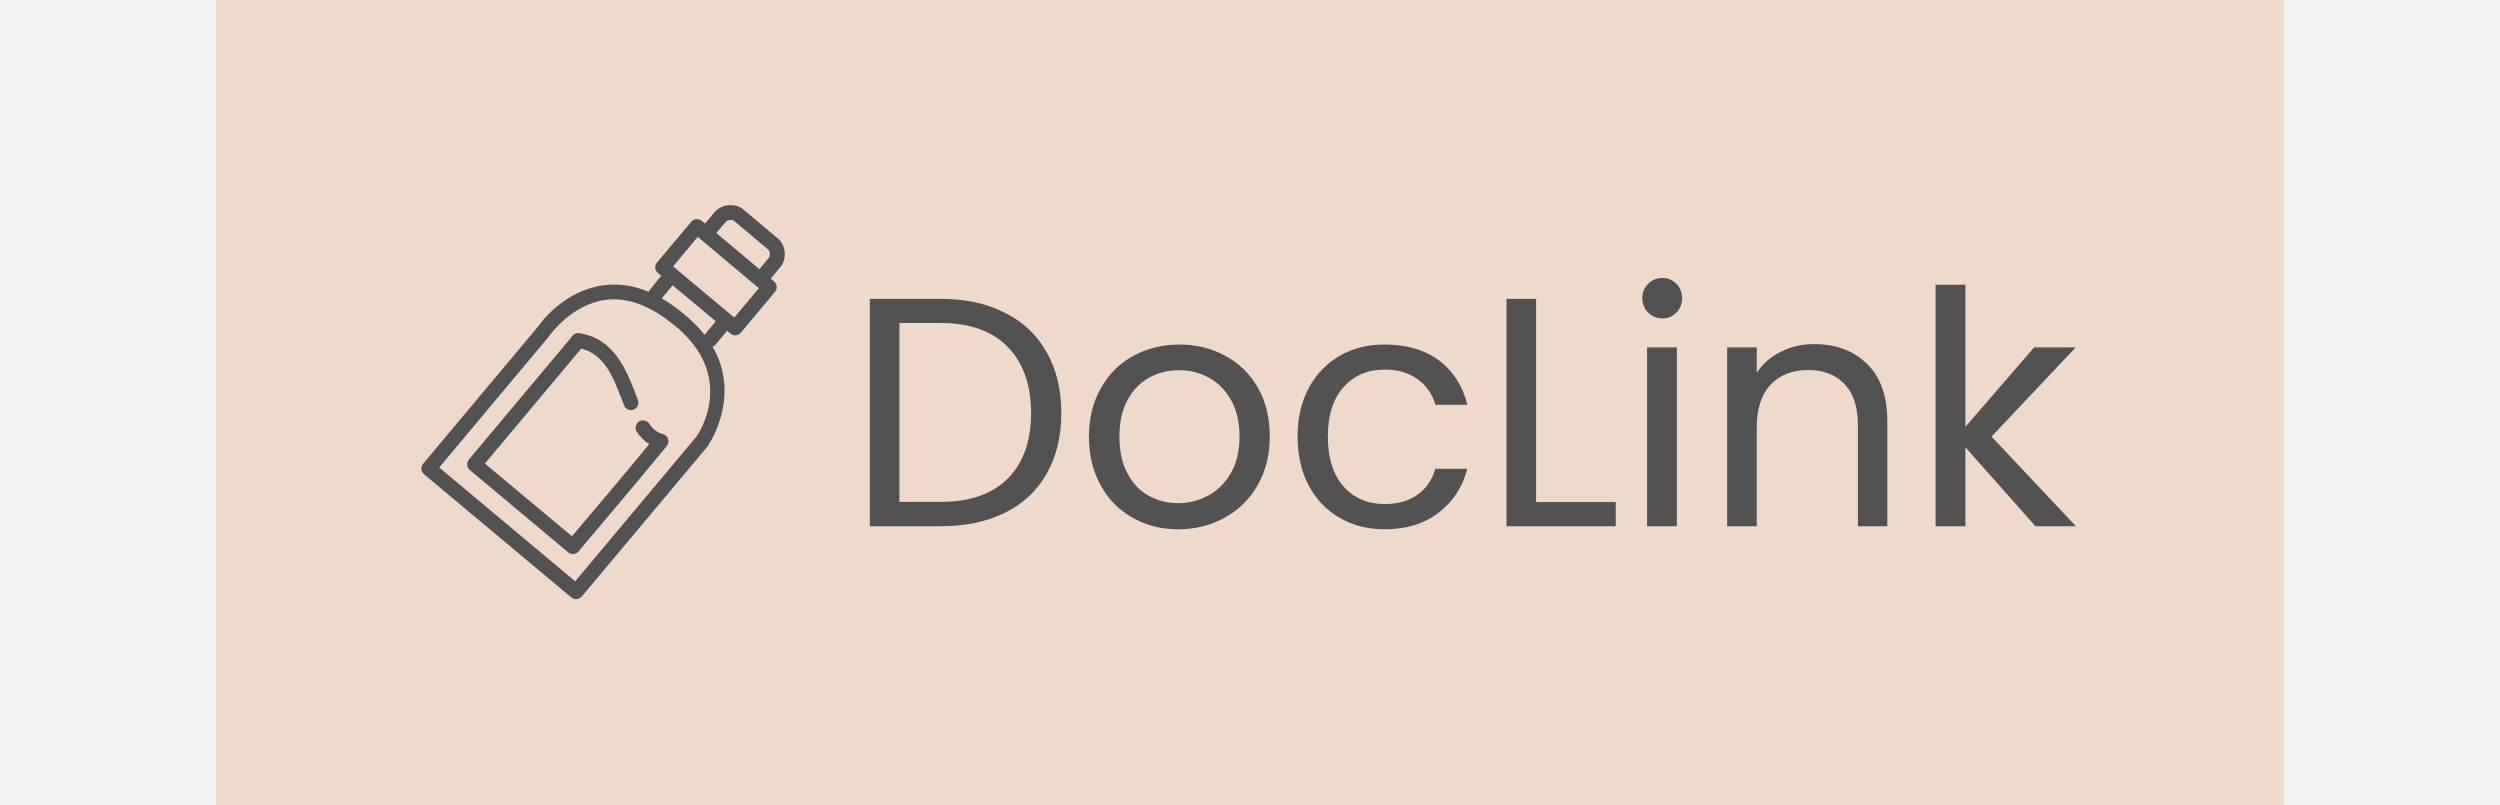
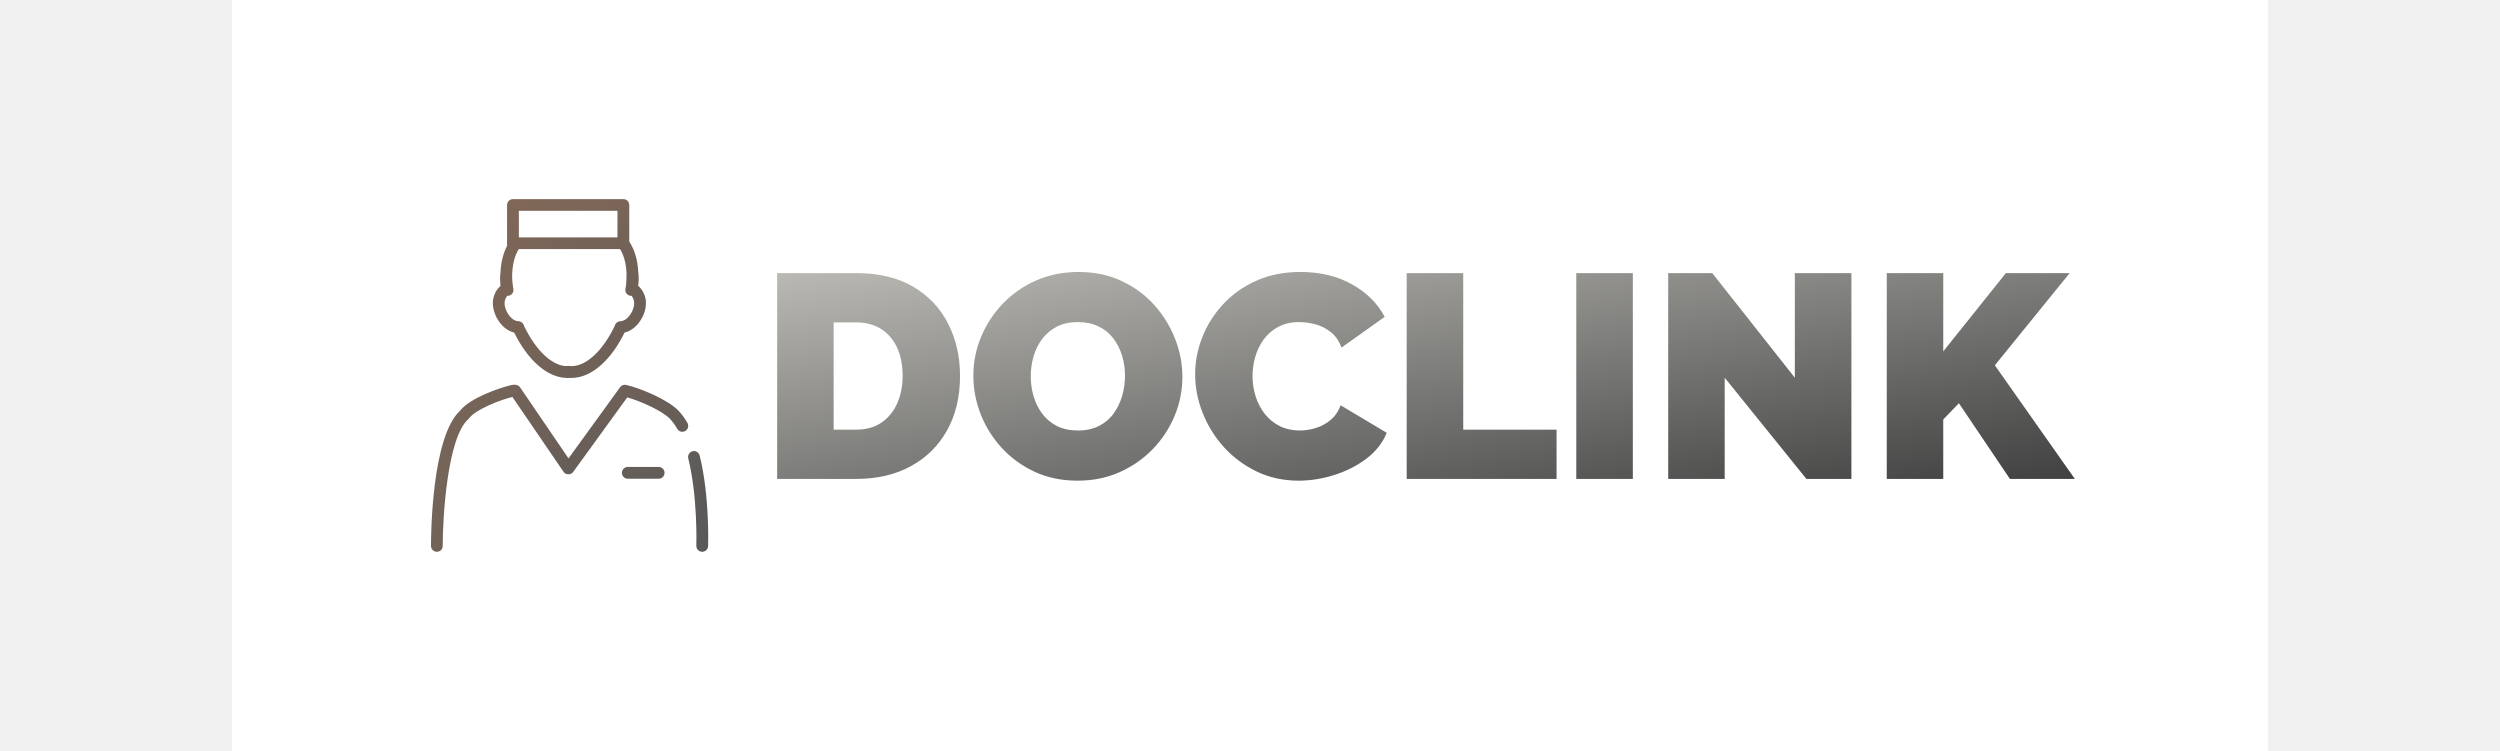
- <svg xmlns="http://www.w3.org/2000/svg" version="1.1" viewBox="0 0 8.559 2.754">
-   <g transform="matrix(0.7449583,0,0,0.7449583,2.891516,0.9516442)">
-     <rect width="9.502" height="9.502" x="-2.888" y="-4.18" fill="#eed9cb" />
-     <g transform="matrix(1,0,0,1,0,0)" clip-path="url(#SvgjsClipPath6019)">
-       <g clip-path="url(#SvgjsClipPath6014845d7904-acb1-44b9-a09e-fa44865dc077)">
-         <path d=" M -0.524 0.256 L -0.858 -0.023 C -0.865 -0.029 -0.869 -0.037 -0.87 -0.046 C -0.871 -0.055 -0.868 -0.064 -0.862 -0.071 L -0.705 -0.258 C -0.699 -0.265 -0.691 -0.27 -0.682 -0.27 C -0.673 -0.271 -0.664 -0.268 -0.657 -0.263 L -0.324 0.016 C -0.317 0.022 -0.313 0.03 -0.312 0.039 C -0.311 0.048 -0.314 0.057 -0.32 0.064 L -0.477 0.252 C -0.489 0.266 -0.51 0.268 -0.524 0.256 Z M -0.788 -0.053 L -0.507 0.182 L -0.394 0.047 L -0.675 -0.189 Z" fill="#525252" transform="matrix(1,0,0,1,0,0)" fill-rule="nonzero" />
+ <svg xmlns="http://www.w3.org/2000/svg" version="1.1" viewBox="0 0 28.521 8.566">
+   <g transform="matrix(0.734869,0,0,0.734869,8.663999,3.102647)">
+     <rect width="31.612" height="31.612" x="-8.19" y="-14.2" fill="#ffffff" />
+     <g transform="matrix(1,0,0,1,0,0)" clip-path="url(#SvgjsClipPath7402)">
+       <g clip-path="url(#SvgjsClipPath739737dd62a4-4dc9-4512-922f-a987b2a4e785)">
+         <path d=" M -5.008 4.344 C -5.059 4.344 -5.099 4.303 -5.099 4.253 C -5.099 4.08 -5.087 2.559 -4.648 2.154 C -4.492 1.956 -4.04 1.799 -3.844 1.754 C -3.82 1.748 -3.795 1.752 -3.774 1.765 C -3.754 1.778 -3.739 1.799 -3.734 1.822 C -3.728 1.846 -3.733 1.871 -3.745 1.891 C -3.758 1.912 -3.779 1.926 -3.802 1.932 C -4.026 1.983 -4.405 2.134 -4.507 2.271 C -4.511 2.276 -4.515 2.281 -4.52 2.285 C -4.845 2.574 -4.917 3.804 -4.917 4.253 C -4.917 4.277 -4.926 4.301 -4.943 4.318 C -4.961 4.335 -4.984 4.344 -5.008 4.344 Z" fill="url(#gradient-2abb9126-97e3-4fb9-a8f2-afb666645f09_0)" transform="matrix(1,0,0,1,0,0)" fill-rule="nonzero" />
      </g>
-       <g clip-path="url(#SvgjsClipPath6014845d7904-acb1-44b9-a09e-fa44865dc077)">
-         <path d=" M -0.405 0.028 C -0.412 0.023 -0.416 0.014 -0.417 0.005 C -0.418 -0.004 -0.415 -0.013 -0.409 -0.019 L -0.348 -0.093 C -0.341 -0.101 -0.342 -0.122 -0.349 -0.129 L -0.51 -0.264 C -0.517 -0.269 -0.538 -0.267 -0.546 -0.258 L -0.59 -0.206 C -0.602 -0.191 -0.623 -0.19 -0.637 -0.202 C -0.644 -0.207 -0.649 -0.216 -0.649 -0.225 C -0.65 -0.234 -0.647 -0.243 -0.642 -0.249 L -0.598 -0.302 C -0.567 -0.339 -0.503 -0.346 -0.467 -0.316 L -0.306 -0.181 C -0.269 -0.15 -0.264 -0.086 -0.296 -0.049 L -0.357 0.024 C -0.369 0.039 -0.39 0.04 -0.405 0.028 Z" fill="#525252" transform="matrix(1,0,0,1,0,0)" fill-rule="nonzero" />
+       <g clip-path="url(#SvgjsClipPath739737dd62a4-4dc9-4512-922f-a987b2a4e785)">
+         <path d=" M -0.888 4.344 C -0.889 4.344 -0.89 4.344 -0.891 4.344 C -0.942 4.343 -0.981 4.3 -0.98 4.25 C -0.979 4.243 -0.956 3.499 -1.105 2.894 C -1.117 2.845 -1.087 2.795 -1.038 2.783 C -1.015 2.777 -0.99 2.781 -0.969 2.794 C -0.949 2.806 -0.934 2.827 -0.928 2.85 C -0.772 3.48 -0.796 4.225 -0.797 4.256 C -0.799 4.305 -0.839 4.344 -0.888 4.344 Z" fill="url(#gradient-2abb9126-97e3-4fb9-a8f2-afb666645f09_1)" transform="matrix(1,0,0,1,0,0)" fill-rule="nonzero" />
      </g>
-       <g clip-path="url(#SvgjsClipPath6014845d7904-acb1-44b9-a09e-fa44865dc077)">
-         <path d=" M -1.003 0.6 C -1.008 0.596 -1.011 0.591 -1.013 0.586 L -1.022 0.563 C -1.066 0.449 -1.107 0.34 -1.229 0.321 C -1.238 0.319 -1.246 0.314 -1.251 0.307 C -1.256 0.3 -1.259 0.291 -1.257 0.282 C -1.256 0.273 -1.251 0.265 -1.244 0.26 C -1.236 0.254 -1.227 0.252 -1.218 0.254 C -1.058 0.279 -1.003 0.423 -0.958 0.539 L -0.95 0.561 C -0.943 0.579 -0.952 0.598 -0.969 0.605 C -0.981 0.61 -0.994 0.608 -1.003 0.6 Z" fill="#525252" transform="matrix(1,0,0,1,0,0)" fill-rule="nonzero" />
+       <g clip-path="url(#SvgjsClipPath739737dd62a4-4dc9-4512-922f-a987b2a4e785)">
+         <path d=" M -2.966 3.141 L -2.967 3.141 C -2.997 3.142 -3.025 3.127 -3.041 3.103 L -3.867 1.894 C -3.881 1.874 -3.886 1.849 -3.882 1.825 C -3.877 1.801 -3.863 1.78 -3.843 1.767 C -3.823 1.753 -3.799 1.748 -3.775 1.753 C -3.751 1.757 -3.73 1.771 -3.716 1.791 L -2.964 2.894 L -2.163 1.789 C -2.141 1.759 -2.104 1.745 -2.068 1.754 C -1.84 1.806 -1.42 1.984 -1.258 2.153 C -1.203 2.211 -1.156 2.275 -1.118 2.344 C -1.106 2.365 -1.103 2.39 -1.109 2.413 C -1.115 2.437 -1.131 2.457 -1.152 2.469 C -1.173 2.481 -1.198 2.484 -1.221 2.478 C -1.244 2.471 -1.264 2.456 -1.276 2.435 C -1.308 2.379 -1.346 2.327 -1.389 2.28 C -1.508 2.156 -1.842 2.007 -2.052 1.947 L -2.892 3.105 C -2.909 3.128 -2.937 3.142 -2.966 3.141 Z" fill="url(#gradient-2abb9126-97e3-4fb9-a8f2-afb666645f09_2)" transform="matrix(1,0,0,1,0,0)" fill-rule="nonzero" />
      </g>
-       <g clip-path="url(#SvgjsClipPath6014845d7904-acb1-44b9-a09e-fa44865dc077)">
-         <path d=" M -1.27 1.261 L -1.722 0.883 C -1.729 0.877 -1.734 0.869 -1.734 0.86 C -1.735 0.851 -1.732 0.842 -1.727 0.835 L -1.251 0.267 C -1.239 0.253 -1.218 0.251 -1.204 0.263 C -1.197 0.269 -1.192 0.277 -1.192 0.286 C -1.191 0.295 -1.194 0.304 -1.199 0.311 L -1.653 0.853 L -1.253 1.187 C -1.188 1.111 -0.994 0.881 -0.898 0.764 C -0.92 0.749 -0.94 0.73 -0.955 0.707 C -0.965 0.692 -0.961 0.671 -0.945 0.66 C -0.93 0.65 -0.909 0.654 -0.898 0.669 C -0.884 0.693 -0.861 0.711 -0.834 0.718 C -0.823 0.721 -0.814 0.73 -0.811 0.741 C -0.808 0.752 -0.81 0.763 -0.817 0.772 C -0.914 0.892 -1.22 1.253 -1.223 1.257 C -1.235 1.271 -1.256 1.273 -1.27 1.261 Z" fill="#525252" transform="matrix(1,0,0,1,0,0)" fill-rule="nonzero" />
+       <g clip-path="url(#SvgjsClipPath739737dd62a4-4dc9-4512-922f-a987b2a4e785)">
+         <path d=" M -3.927 0.301 C -3.974 0.301 -4.014 0.265 -4.018 0.218 C -4.021 0.18 -4.023 0.141 -4.023 0.097 C -4.023 -0.136 -3.977 -0.32 -3.884 -0.465 C -3.87 -0.485 -3.85 -0.499 -3.826 -0.504 C -3.802 -0.51 -3.777 -0.505 -3.757 -0.492 C -3.737 -0.479 -3.723 -0.458 -3.718 -0.434 C -3.712 -0.41 -3.717 -0.386 -3.73 -0.365 C -3.804 -0.251 -3.84 -0.1 -3.84 0.097 C -3.84 0.136 -3.839 0.17 -3.836 0.201 C -3.834 0.226 -3.841 0.25 -3.857 0.268 C -3.872 0.287 -3.895 0.298 -3.919 0.301 C -3.922 0.301 -3.924 0.301 -3.927 0.301 Z" fill="url(#gradient-2abb9126-97e3-4fb9-a8f2-afb666645f09_3)" transform="matrix(1,0,0,1,0,0)" fill-rule="nonzero" />
      </g>
-       <g clip-path="url(#SvgjsClipPath6014845d7904-acb1-44b9-a09e-fa44865dc077)">
-         <path d=" M -1.256 1.468 L -1.933 0.902 C -1.94 0.896 -1.944 0.888 -1.945 0.879 C -1.946 0.87 -1.943 0.861 -1.937 0.854 L -1.411 0.226 C -1.398 0.207 -1.292 0.06 -1.111 0.034 C -0.986 0.016 -0.86 0.063 -0.733 0.17 L -0.731 0.172 C -0.402 0.447 -0.626 0.768 -0.628 0.771 C -0.628 0.772 -0.627 0.77 -0.627 0.771 L -1.208 1.464 C -1.22 1.478 -1.241 1.48 -1.256 1.468 Z M -1.863 0.871 L -1.238 1.394 L -0.68 0.728 C -0.666 0.708 -0.5 0.454 -0.774 0.224 L -0.777 0.222 C -0.888 0.129 -0.996 0.086 -1.101 0.101 C -1.259 0.124 -1.356 0.265 -1.357 0.266 C -1.357 0.267 -1.358 0.267 -1.358 0.268 Z" fill="#525252" transform="matrix(1,0,0,1,0,0)" fill-rule="nonzero" />
+       <g clip-path="url(#SvgjsClipPath739737dd62a4-4dc9-4512-922f-a987b2a4e785)">
+         <path d=" M -2.984 1.645 C -3.289 1.645 -3.602 1.372 -3.82 0.915 C -3.83 0.893 -3.831 0.868 -3.823 0.845 C -3.815 0.822 -3.798 0.803 -3.777 0.793 C -3.755 0.783 -3.729 0.781 -3.707 0.789 C -3.684 0.797 -3.665 0.814 -3.655 0.836 C -3.468 1.228 -3.207 1.47 -2.973 1.462 L -2.97 1.462 C -2.921 1.462 -2.881 1.501 -2.879 1.551 C -2.877 1.601 -2.917 1.643 -2.968 1.645 C -2.973 1.645 -2.978 1.645 -2.984 1.645 Z" fill="url(#gradient-2abb9126-97e3-4fb9-a8f2-afb666645f09_4)" transform="matrix(1,0,0,1,0,0)" fill-rule="nonzero" />
      </g>
-       <g clip-path="url(#SvgjsClipPath6014845d7904-acb1-44b9-a09e-fa44865dc077)">
-         <path d=" M -0.89 0.1 C -0.897 0.095 -0.901 0.086 -0.902 0.077 C -0.903 0.068 -0.9 0.059 -0.894 0.053 L -0.825 -0.031 C -0.819 -0.038 -0.811 -0.042 -0.802 -0.043 C -0.793 -0.044 -0.784 -0.041 -0.777 -0.035 C -0.77 -0.029 -0.766 -0.021 -0.765 -0.012 C -0.764 -0.003 -0.767 0.006 -0.773 0.013 L -0.842 0.096 C -0.848 0.103 -0.856 0.107 -0.865 0.108 C -0.874 0.109 -0.883 0.106 -0.89 0.1 Z" fill="#525252" transform="matrix(1,0,0,1,0,0)" fill-rule="nonzero" />
+       <g clip-path="url(#SvgjsClipPath739737dd62a4-4dc9-4512-922f-a987b2a4e785)">
+         <path d=" M -3.746 0.947 C -3.841 0.947 -3.934 0.899 -4.01 0.812 C -4.104 0.704 -4.153 0.555 -4.135 0.432 C -4.125 0.357 -4.08 0.261 -4.014 0.214 C -4.02 0.167 -4.023 0.12 -4.023 0.072 C -4.024 0.022 -3.983 -0.019 -3.933 -0.02 C -3.882 -0.02 -3.841 0.02 -3.84 0.07 C -3.841 0.133 -3.834 0.196 -3.821 0.257 C -3.812 0.292 -3.825 0.329 -3.853 0.351 C -3.871 0.365 -3.893 0.372 -3.916 0.37 C -3.936 0.396 -3.949 0.426 -3.955 0.458 C -3.965 0.528 -3.931 0.624 -3.872 0.692 C -3.832 0.738 -3.786 0.764 -3.747 0.764 C -3.696 0.764 -3.655 0.805 -3.655 0.856 C -3.655 0.906 -3.696 0.947 -3.746 0.947 Z" fill="url(#gradient-2abb9126-97e3-4fb9-a8f2-afb666645f09_5)" transform="matrix(1,0,0,1,0,0)" fill-rule="nonzero" />
      </g>
-       <g clip-path="url(#SvgjsClipPath6014845d7904-acb1-44b9-a09e-fa44865dc077)">
-         <path d=" M -0.64 0.31 C -0.647 0.304 -0.651 0.296 -0.652 0.287 C -0.653 0.278 -0.65 0.269 -0.644 0.262 L -0.575 0.178 C -0.569 0.172 -0.561 0.167 -0.552 0.166 C -0.543 0.166 -0.534 0.168 -0.527 0.174 C -0.52 0.18 -0.516 0.188 -0.515 0.197 C -0.514 0.206 -0.517 0.215 -0.523 0.222 L -0.592 0.305 C -0.604 0.32 -0.626 0.322 -0.64 0.31 Z" fill="#525252" transform="matrix(1,0,0,1,0,0)" fill-rule="nonzero" />
+       <g clip-path="url(#SvgjsClipPath739737dd62a4-4dc9-4512-922f-a987b2a4e785)">
+         <path d=" M -1.974 0.301 C -1.976 0.301 -1.979 0.301 -1.982 0.301 C -2.006 0.298 -2.028 0.287 -2.044 0.268 C -2.059 0.25 -2.067 0.226 -2.065 0.201 C -2.062 0.17 -2.061 0.136 -2.061 0.097 C -2.061 -0.1 -2.096 -0.251 -2.17 -0.365 C -2.184 -0.386 -2.188 -0.41 -2.183 -0.434 C -2.178 -0.458 -2.164 -0.479 -2.143 -0.492 C -2.101 -0.519 -2.045 -0.507 -2.017 -0.465 C -1.923 -0.32 -1.878 -0.136 -1.878 0.097 C -1.878 0.141 -1.879 0.18 -1.883 0.218 C -1.887 0.265 -1.926 0.301 -1.974 0.301 Z" fill="url(#gradient-2abb9126-97e3-4fb9-a8f2-afb666645f09_6)" transform="matrix(1,0,0,1,0,0)" fill-rule="nonzero" />
+       </g>
+       <g clip-path="url(#SvgjsClipPath739737dd62a4-4dc9-4512-922f-a987b2a4e785)">
+         <path d=" M -2.917 1.645 C -2.939 1.645 -2.961 1.644 -2.982 1.641 C -3.033 1.635 -3.068 1.589 -3.062 1.539 C -3.059 1.515 -3.047 1.493 -3.027 1.478 C -3.008 1.463 -2.984 1.456 -2.96 1.459 C -2.946 1.461 -2.931 1.462 -2.917 1.462 C -2.687 1.462 -2.43 1.222 -2.246 0.836 C -2.224 0.79 -2.17 0.771 -2.124 0.793 C -2.102 0.803 -2.085 0.822 -2.077 0.845 C -2.069 0.868 -2.071 0.893 -2.081 0.915 C -2.299 1.372 -2.611 1.645 -2.917 1.645 Z" fill="url(#gradient-2abb9126-97e3-4fb9-a8f2-afb666645f09_7)" transform="matrix(1,0,0,1,0,0)" fill-rule="nonzero" />
+       </g>
+       <g clip-path="url(#SvgjsClipPath739737dd62a4-4dc9-4512-922f-a987b2a4e785)">
+         <path d=" M -2.154 0.947 C -2.205 0.947 -2.246 0.906 -2.246 0.856 C -2.246 0.805 -2.205 0.764 -2.154 0.764 C -2.115 0.764 -2.069 0.738 -2.029 0.692 C -1.97 0.624 -1.936 0.528 -1.946 0.458 C -1.952 0.426 -1.965 0.396 -1.985 0.37 C -2.008 0.372 -2.03 0.365 -2.048 0.351 C -2.076 0.329 -2.089 0.292 -2.08 0.257 C -2.066 0.196 -2.06 0.133 -2.061 0.07 C -2.06 0.02 -2.019 -0.021 -1.968 -0.02 C -1.944 -0.02 -1.921 -0.01 -1.904 0.007 C -1.887 0.025 -1.877 0.048 -1.878 0.072 C -1.878 0.12 -1.881 0.167 -1.886 0.214 C -1.821 0.261 -1.776 0.357 -1.765 0.432 C -1.748 0.555 -1.797 0.704 -1.891 0.812 C -1.967 0.899 -2.06 0.947 -2.154 0.947 Z" fill="url(#gradient-2abb9126-97e3-4fb9-a8f2-afb666645f09_8)" transform="matrix(1,0,0,1,0,0)" fill-rule="nonzero" />
+       </g>
+       <g clip-path="url(#SvgjsClipPath739737dd62a4-4dc9-4512-922f-a987b2a4e785)">
+         <path d=" M -1.564 3.21 L -2.044 3.21 C -2.094 3.21 -2.135 3.169 -2.135 3.118 C -2.135 3.068 -2.094 3.027 -2.044 3.027 L -1.564 3.027 C -1.514 3.027 -1.473 3.068 -1.473 3.118 C -1.473 3.169 -1.514 3.21 -1.564 3.21 Z" fill="url(#gradient-2abb9126-97e3-4fb9-a8f2-afb666645f09_9)" transform="matrix(1,0,0,1,0,0)" fill-rule="nonzero" />
+       </g>
+       <g clip-path="url(#SvgjsClipPath739737dd62a4-4dc9-4512-922f-a987b2a4e785)">
+         <path d=" M -2.113 -0.355 L -3.826 -0.355 C -3.877 -0.355 -3.918 -0.395 -3.918 -0.446 L -3.918 -1.04 C -3.918 -1.09 -3.877 -1.131 -3.826 -1.131 L -2.113 -1.131 C -2.062 -1.131 -2.021 -1.09 -2.021 -1.04 L -2.021 -0.446 C -2.021 -0.422 -2.031 -0.398 -2.048 -0.381 C -2.065 -0.364 -2.088 -0.355 -2.113 -0.355 Z M -3.735 -0.537 L -2.204 -0.537 L -2.204 -0.949 L -3.735 -0.949 Z" fill="url(#gradient-2abb9126-97e3-4fb9-a8f2-afb666645f09_10)" transform="matrix(1,0,0,1,0,0)" fill-rule="nonzero" />
      </g>
    </g>
    <g>
-       <path d=" M 0.737 0.16 Q 0.863 0.223 0.929 0.342 Q 0.996 0.46 0.996 0.621 Q 0.996 0.781 0.929 0.899 Q 0.863 1.017 0.737 1.079 Q 0.612 1.141 0.441 1.141 L 0.116 1.141 L 0.116 0.096 L 0.441 0.096 Q 0.612 0.096 0.737 0.16 M 0.75 0.922 Q 0.857 0.814 0.857 0.621 Q 0.857 0.426 0.749 0.316 Q 0.642 0.207 0.441 0.207 L 0.252 0.207 L 0.252 1.029 L 0.441 1.029 Q 0.643 1.029 0.75 0.922 M 1.324 1.102 Q 1.23 1.05 1.177 0.953 Q 1.123 0.856 1.123 0.729 Q 1.123 0.603 1.178 0.506 Q 1.233 0.409 1.327 0.358 Q 1.422 0.306 1.539 0.306 Q 1.656 0.306 1.75 0.358 Q 1.845 0.409 1.9 0.505 Q 1.954 0.601 1.954 0.729 Q 1.954 0.856 1.898 0.953 Q 1.842 1.05 1.746 1.102 Q 1.65 1.155 1.533 1.155 Q 1.417 1.155 1.324 1.102 M 1.671 1 Q 1.735 0.966 1.775 0.897 Q 1.815 0.828 1.815 0.729 Q 1.815 0.63 1.776 0.561 Q 1.737 0.492 1.674 0.458 Q 1.611 0.424 1.537 0.424 Q 1.462 0.424 1.4 0.458 Q 1.338 0.492 1.3 0.561 Q 1.263 0.63 1.263 0.729 Q 1.263 0.829 1.3 0.898 Q 1.336 0.967 1.398 1.001 Q 1.459 1.035 1.533 1.035 Q 1.606 1.035 1.671 1 M 2.133 0.506 Q 2.184 0.411 2.275 0.358 Q 2.365 0.306 2.482 0.306 Q 2.634 0.306 2.732 0.379 Q 2.83 0.453 2.862 0.583 L 2.715 0.583 Q 2.694 0.508 2.633 0.465 Q 2.572 0.421 2.482 0.421 Q 2.365 0.421 2.293 0.502 Q 2.221 0.582 2.221 0.729 Q 2.221 0.877 2.293 0.958 Q 2.365 1.039 2.482 1.039 Q 2.572 1.039 2.632 0.997 Q 2.692 0.955 2.715 0.877 L 2.862 0.877 Q 2.829 1.003 2.73 1.079 Q 2.631 1.155 2.482 1.155 Q 2.365 1.155 2.275 1.102 Q 2.184 1.05 2.133 0.954 Q 2.082 0.858 2.082 0.729 Q 2.082 0.601 2.133 0.506 M 3.178 1.03 L 3.544 1.03 L 3.544 1.141 L 3.042 1.141 L 3.042 0.096 L 3.178 0.096 L 3.178 1.03 M 3.693 0.159 Q 3.666 0.132 3.666 0.093 Q 3.666 0.054 3.693 0.027 Q 3.72 -2.220446049250313e-16 3.759 -2.220446049250313e-16 Q 3.796 -2.220446049250313e-16 3.823 0.027 Q 3.849 0.054 3.849 0.093 Q 3.849 0.132 3.823 0.159 Q 3.796 0.186 3.759 0.186 Q 3.72 0.186 3.693 0.159 M 3.825 0.319 L 3.825 1.141 L 3.688 1.141 L 3.688 0.319 L 3.825 0.319 M 4.699 0.395 Q 4.792 0.486 4.792 0.657 L 4.792 1.141 L 4.657 1.141 L 4.657 0.676 Q 4.657 0.553 4.596 0.488 Q 4.534 0.423 4.428 0.423 Q 4.32 0.423 4.256 0.49 Q 4.192 0.558 4.192 0.687 L 4.192 1.141 L 4.056 1.141 L 4.056 0.319 L 4.192 0.319 L 4.192 0.436 Q 4.233 0.373 4.303 0.339 Q 4.372 0.304 4.456 0.304 Q 4.606 0.304 4.699 0.395 M 5.473 1.141 L 5.151 0.778 L 5.151 1.141 L 5.014 1.141 L 5.014 0.031 L 5.151 0.031 L 5.151 0.684 L 5.467 0.319 L 5.658 0.319 L 5.271 0.729 L 5.659 1.141 L 5.473 1.141" fill="#525252" fill-rule="nonzero" />
+       <path d=" M 0.275 3.213 L 0.275 0.018 L 1.503 0.018 Q 2.034 0.018 2.392 0.232 Q 2.75 0.445 2.932 0.808 Q 3.114 1.17 3.114 1.611 Q 3.114 2.097 2.914 2.457 Q 2.714 2.817 2.351 3.015 Q 1.989 3.213 1.503 3.213 L 0.275 3.213 M 2.223 1.611 Q 2.223 1.363 2.138 1.177 Q 2.052 0.99 1.89 0.886 Q 1.728 0.783 1.503 0.783 L 1.152 0.783 L 1.152 2.448 L 1.503 2.448 Q 1.733 2.448 1.892 2.34 Q 2.052 2.232 2.138 2.041 Q 2.223 1.849 2.223 1.611 M 4.937 3.24 Q 4.572 3.24 4.275 3.103 Q 3.978 2.965 3.764 2.734 Q 3.551 2.502 3.436 2.212 Q 3.321 1.921 3.321 1.611 Q 3.321 1.291 3.443 1.003 Q 3.564 0.715 3.782 0.488 Q 4.001 0.261 4.3 0.13 Q 4.599 -1.3322676295501878e-15 4.955 -1.3322676295501878e-15 Q 5.319 -1.3322676295501878e-15 5.616 0.137 Q 5.913 0.274 6.125 0.508 Q 6.336 0.742 6.451 1.033 Q 6.566 1.323 6.566 1.629 Q 6.566 1.944 6.446 2.232 Q 6.327 2.52 6.109 2.747 Q 5.891 2.974 5.594 3.107 Q 5.297 3.24 4.937 3.24 M 4.212 1.62 Q 4.212 1.782 4.257 1.933 Q 4.302 2.083 4.392 2.203 Q 4.482 2.322 4.619 2.392 Q 4.757 2.461 4.946 2.461 Q 5.135 2.461 5.274 2.389 Q 5.414 2.317 5.501 2.194 Q 5.589 2.07 5.632 1.919 Q 5.675 1.768 5.675 1.611 Q 5.675 1.449 5.63 1.3 Q 5.585 1.152 5.495 1.033 Q 5.405 0.913 5.265 0.846 Q 5.126 0.778 4.941 0.778 Q 4.752 0.778 4.615 0.85 Q 4.478 0.922 4.388 1.042 Q 4.298 1.161 4.255 1.312 Q 4.212 1.462 4.212 1.62 M 6.764 1.588 Q 6.764 1.296 6.874 1.015 Q 6.984 0.733 7.196 0.504 Q 7.407 0.274 7.711 0.137 Q 8.015 -1.3322676295501878e-15 8.397 -1.3322676295501878e-15 Q 8.856 -1.3322676295501878e-15 9.198 0.191 Q 9.54 0.382 9.707 0.697 L 9.036 1.174 Q 8.978 1.017 8.867 0.931 Q 8.757 0.846 8.629 0.812 Q 8.501 0.778 8.379 0.778 Q 8.19 0.778 8.053 0.853 Q 7.916 0.927 7.828 1.048 Q 7.74 1.17 7.697 1.318 Q 7.655 1.467 7.655 1.615 Q 7.655 1.782 7.704 1.935 Q 7.754 2.088 7.848 2.207 Q 7.943 2.326 8.08 2.394 Q 8.217 2.461 8.388 2.461 Q 8.51 2.461 8.636 2.423 Q 8.762 2.385 8.865 2.299 Q 8.969 2.214 9.023 2.07 L 9.738 2.497 Q 9.644 2.731 9.423 2.898 Q 9.203 3.064 8.924 3.152 Q 8.645 3.24 8.37 3.24 Q 8.015 3.24 7.72 3.098 Q 7.425 2.956 7.211 2.72 Q 6.998 2.484 6.881 2.189 Q 6.764 1.894 6.764 1.588 M 10.048 3.213 L 10.048 0.018 L 10.926 0.018 L 10.926 2.448 L 12.375 2.448 L 12.375 3.213 L 10.048 3.213 M 12.681 3.213 L 12.681 0.018 L 13.559 0.018 L 13.559 3.213 L 12.681 3.213 M 14.985 1.642 L 14.985 3.213 L 14.108 3.213 L 14.108 0.018 L 14.792 0.018 L 16.074 1.642 L 16.074 0.018 L 16.952 0.018 L 16.952 3.213 L 16.254 3.213 L 14.985 1.642 M 17.501 3.213 L 17.501 0.018 L 18.378 0.018 L 18.378 1.233 L 19.35 0.018 L 20.34 0.018 L 19.179 1.449 L 20.421 3.213 L 19.413 3.213 L 18.621 2.038 L 18.378 2.29 L 18.378 3.213 L 17.501 3.213" fill="url(#gradient-39410e48-7ed5-47c1-9a96-73df264f93da)" fill-rule="nonzero" />
    </g>
    <g />
  </g>
  <defs>
-     <clipPath id="SvgjsClipPath6019">
-       <path d=" M -1.945 -0.335 h 1.67 v 1.811 h -1.67 Z" />
+     <clipPath id="SvgjsClipPath7402">
+       <path d=" M -5.099 -1.131 h 4.304 v 5.476 h -4.304 Z" />
    </clipPath>
-     <clipPath id="SvgjsClipPath6014845d7904-acb1-44b9-a09e-fa44865dc077">
-       <path d=" M -1.945 -0.335 L -0.275 -0.335 L -0.275 1.476 L -1.945 1.476 Z" />
+     <clipPath id="SvgjsClipPath739737dd62a4-4dc9-4512-922f-a987b2a4e785">
+       <path d=" M -5.099 -1.131 L -0.795 -1.131 L -0.795 4.344 L -5.099 4.344 Z" />
    </clipPath>
+     <linearGradient id="gradient-2abb9126-97e3-4fb9-a8f2-afb666645f09_0" x1="0" x2="1" y1="0" y2="1">
+       <stop stop-color="#7b6658" offset="0" />
+       <stop stop-color="#695f58" offset="1" />
+     </linearGradient>
+     <linearGradient id="gradient-2abb9126-97e3-4fb9-a8f2-afb666645f09_1" x1="0" x2="1" y1="0" y2="1">
+       <stop stop-color="#615c58" offset="0" />
+       <stop stop-color="#595959" offset="1" />
+     </linearGradient>
+     <linearGradient id="gradient-2abb9126-97e3-4fb9-a8f2-afb666645f09_2" x1="0" x2="1" y1="0" y2="1">
+       <stop stop-color="#746358" offset="0" />
+       <stop stop-color="#605b58" offset="1" />
+     </linearGradient>
+     <linearGradient id="gradient-2abb9126-97e3-4fb9-a8f2-afb666645f09_3" x1="0" x2="1" y1="0" y2="1">
+       <stop stop-color="#7e6757" offset="0" />
+       <stop stop-color="#796557" offset="1" />
+     </linearGradient>
+     <linearGradient id="gradient-2abb9126-97e3-4fb9-a8f2-afb666645f09_4" x1="0" x2="1" y1="0" y2="1">
+       <stop stop-color="#786457" offset="0" />
+       <stop stop-color="#6f6158" offset="1" />
+     </linearGradient>
+     <linearGradient id="gradient-2abb9126-97e3-4fb9-a8f2-afb666645f09_5" x1="0" x2="1" y1="0" y2="1">
+       <stop stop-color="#7d6657" offset="0" />
+       <stop stop-color="#766457" offset="1" />
+     </linearGradient>
+     <linearGradient id="gradient-2abb9126-97e3-4fb9-a8f2-afb666645f09_6" x1="0" x2="1" y1="0" y2="1">
+       <stop stop-color="#746358" offset="0" />
+       <stop stop-color="#6f6158" offset="1" />
+     </linearGradient>
+     <linearGradient id="gradient-2abb9126-97e3-4fb9-a8f2-afb666645f09_7" x1="0" x2="1" y1="0" y2="1">
+       <stop stop-color="#746357" offset="0" />
+       <stop stop-color="#6b6058" offset="1" />
+     </linearGradient>
+     <linearGradient id="gradient-2abb9126-97e3-4fb9-a8f2-afb666645f09_8" x1="0" x2="1" y1="0" y2="1">
+       <stop stop-color="#736258" offset="0" />
+       <stop stop-color="#6c6058" offset="1" />
+     </linearGradient>
+     <linearGradient id="gradient-2abb9126-97e3-4fb9-a8f2-afb666645f09_9" x1="0" x2="1" y1="0" y2="1">
+       <stop stop-color="#665e58" offset="0" />
+       <stop stop-color="#615c58" offset="1" />
+     </linearGradient>
+     <linearGradient id="gradient-2abb9126-97e3-4fb9-a8f2-afb666645f09_10" x1="0" x2="1" y1="0" y2="1">
+       <stop stop-color="#816857" offset="0" />
+       <stop stop-color="#736258" offset="1" />
+     </linearGradient>
+     <linearGradient id="gradient-39410e48-7ed5-47c1-9a96-73df264f93da" y1="0" x1="0" y2="1" x2="1">
+       <stop stop-color="#bab9b4" offset="0" />
+       <stop stop-color="#404040" offset="1" />
+     </linearGradient>
  </defs>
</svg>
